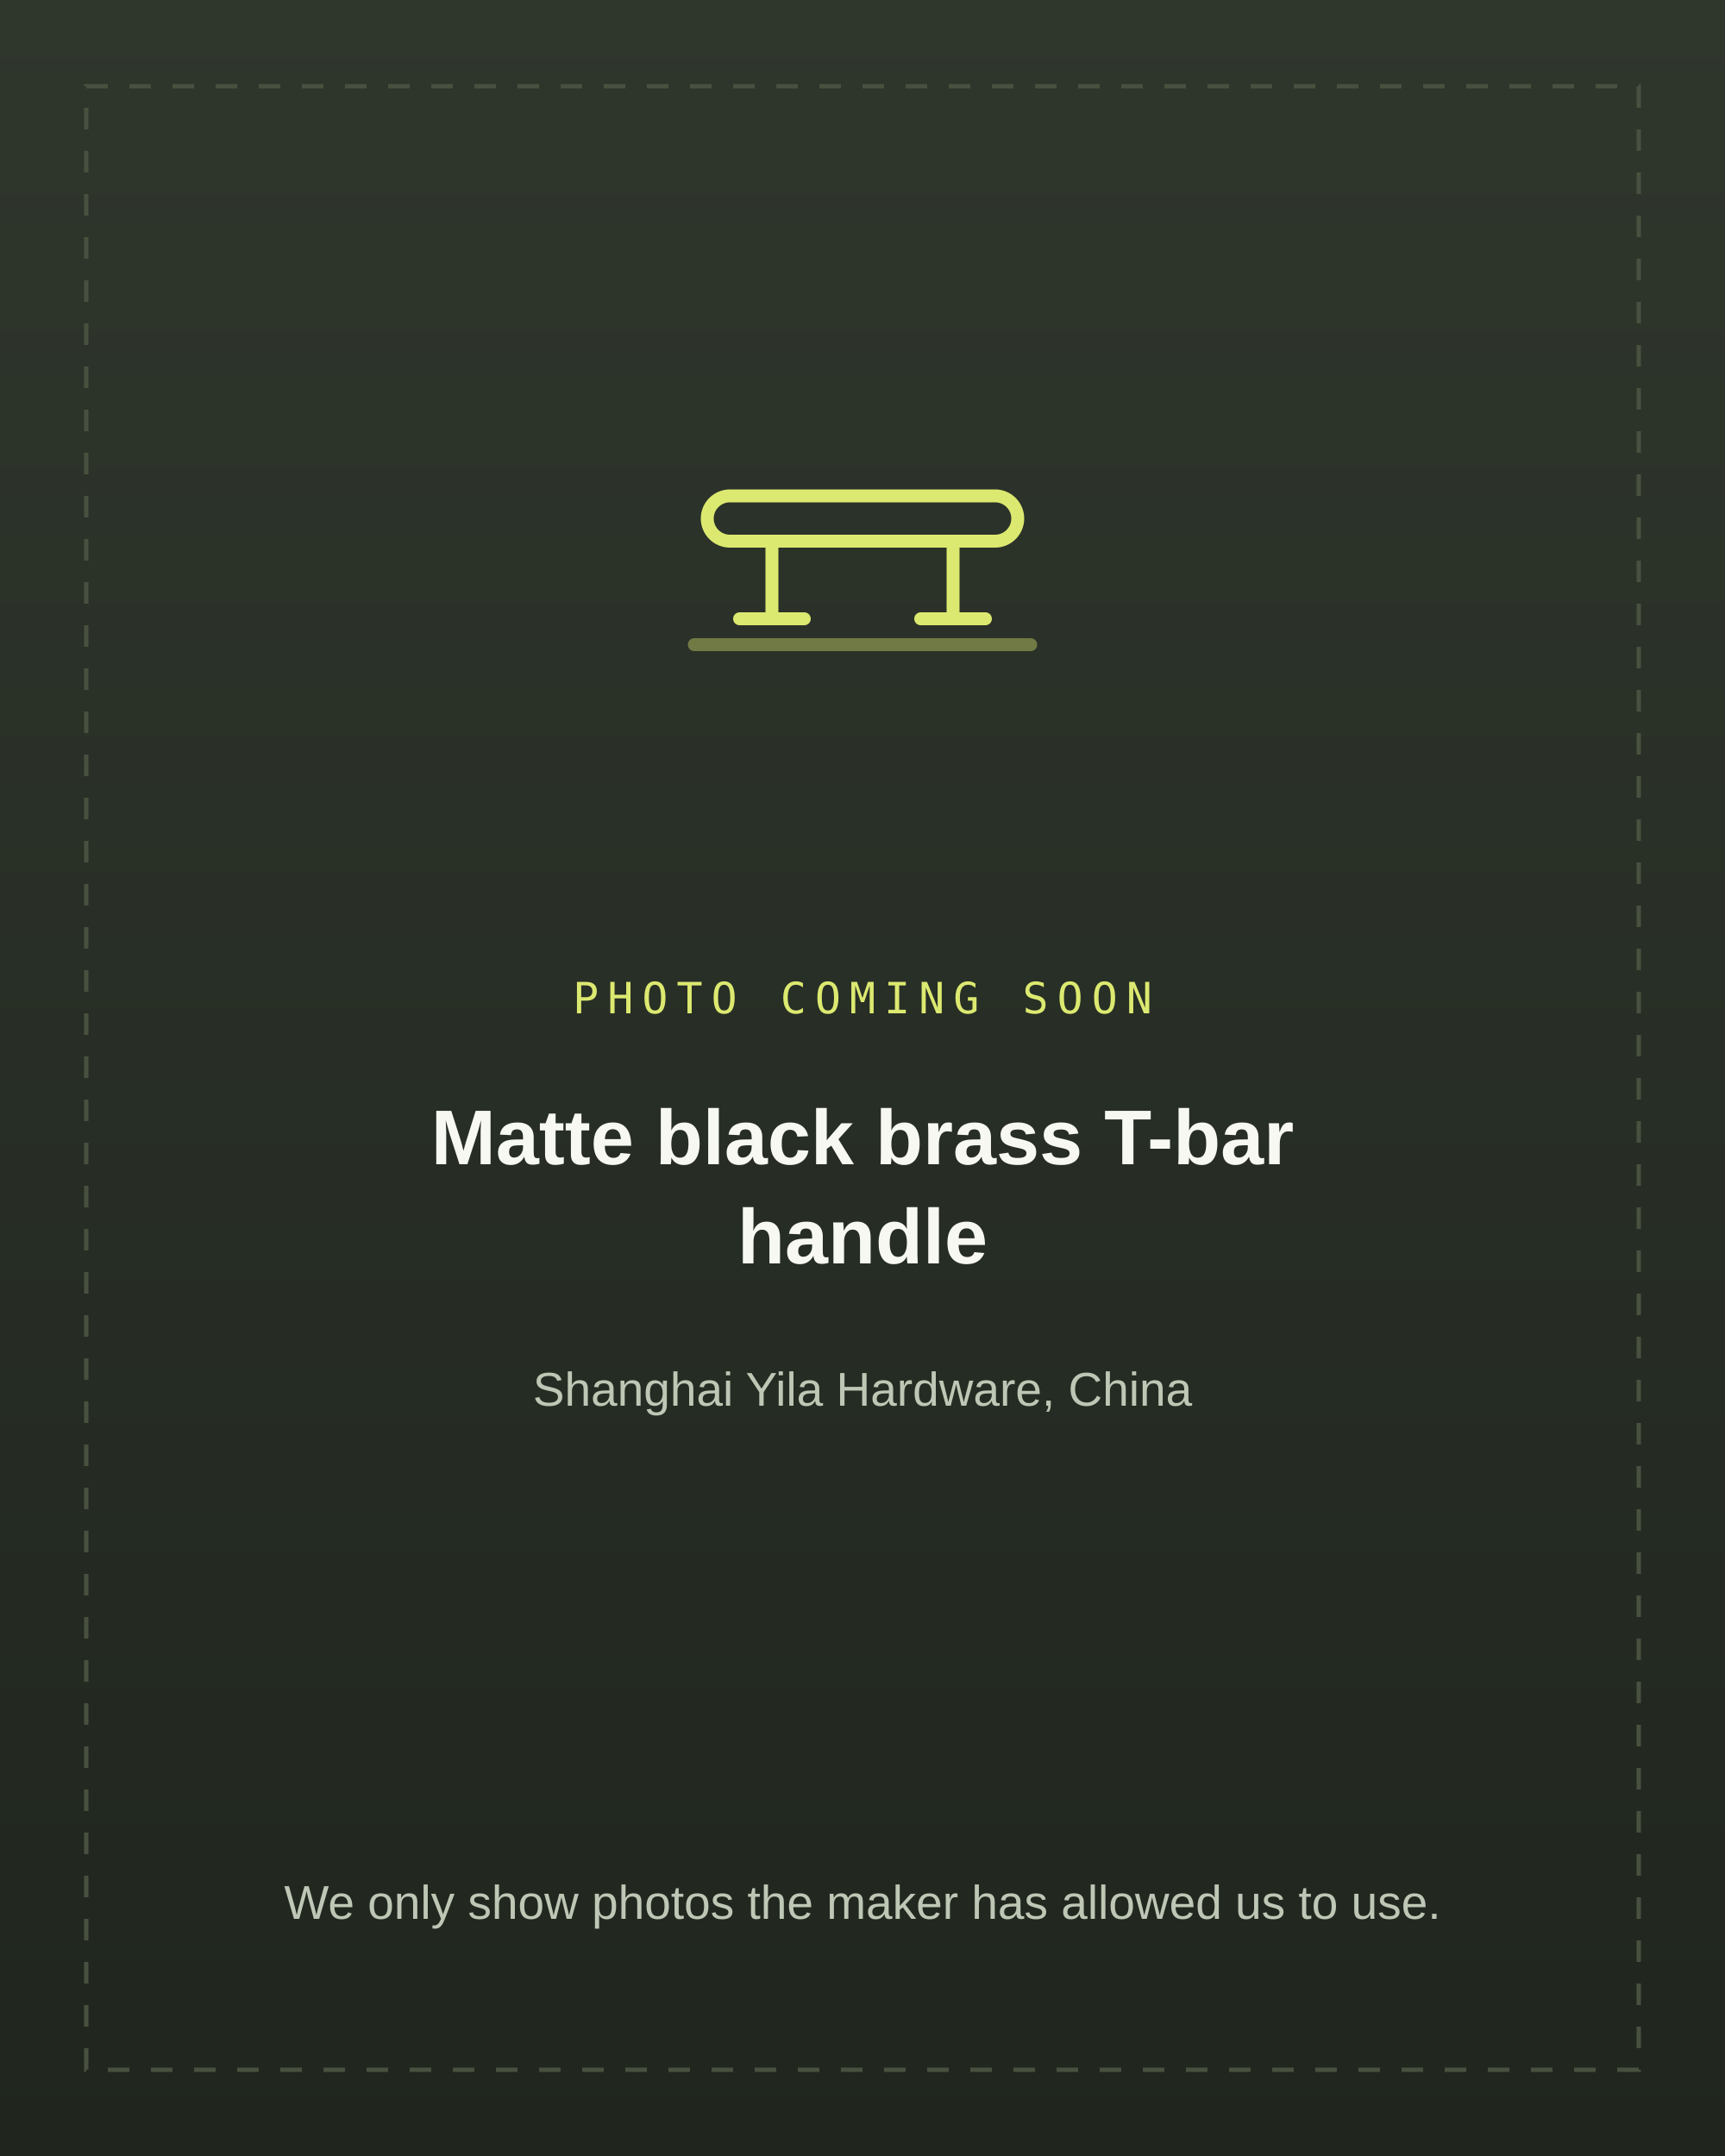
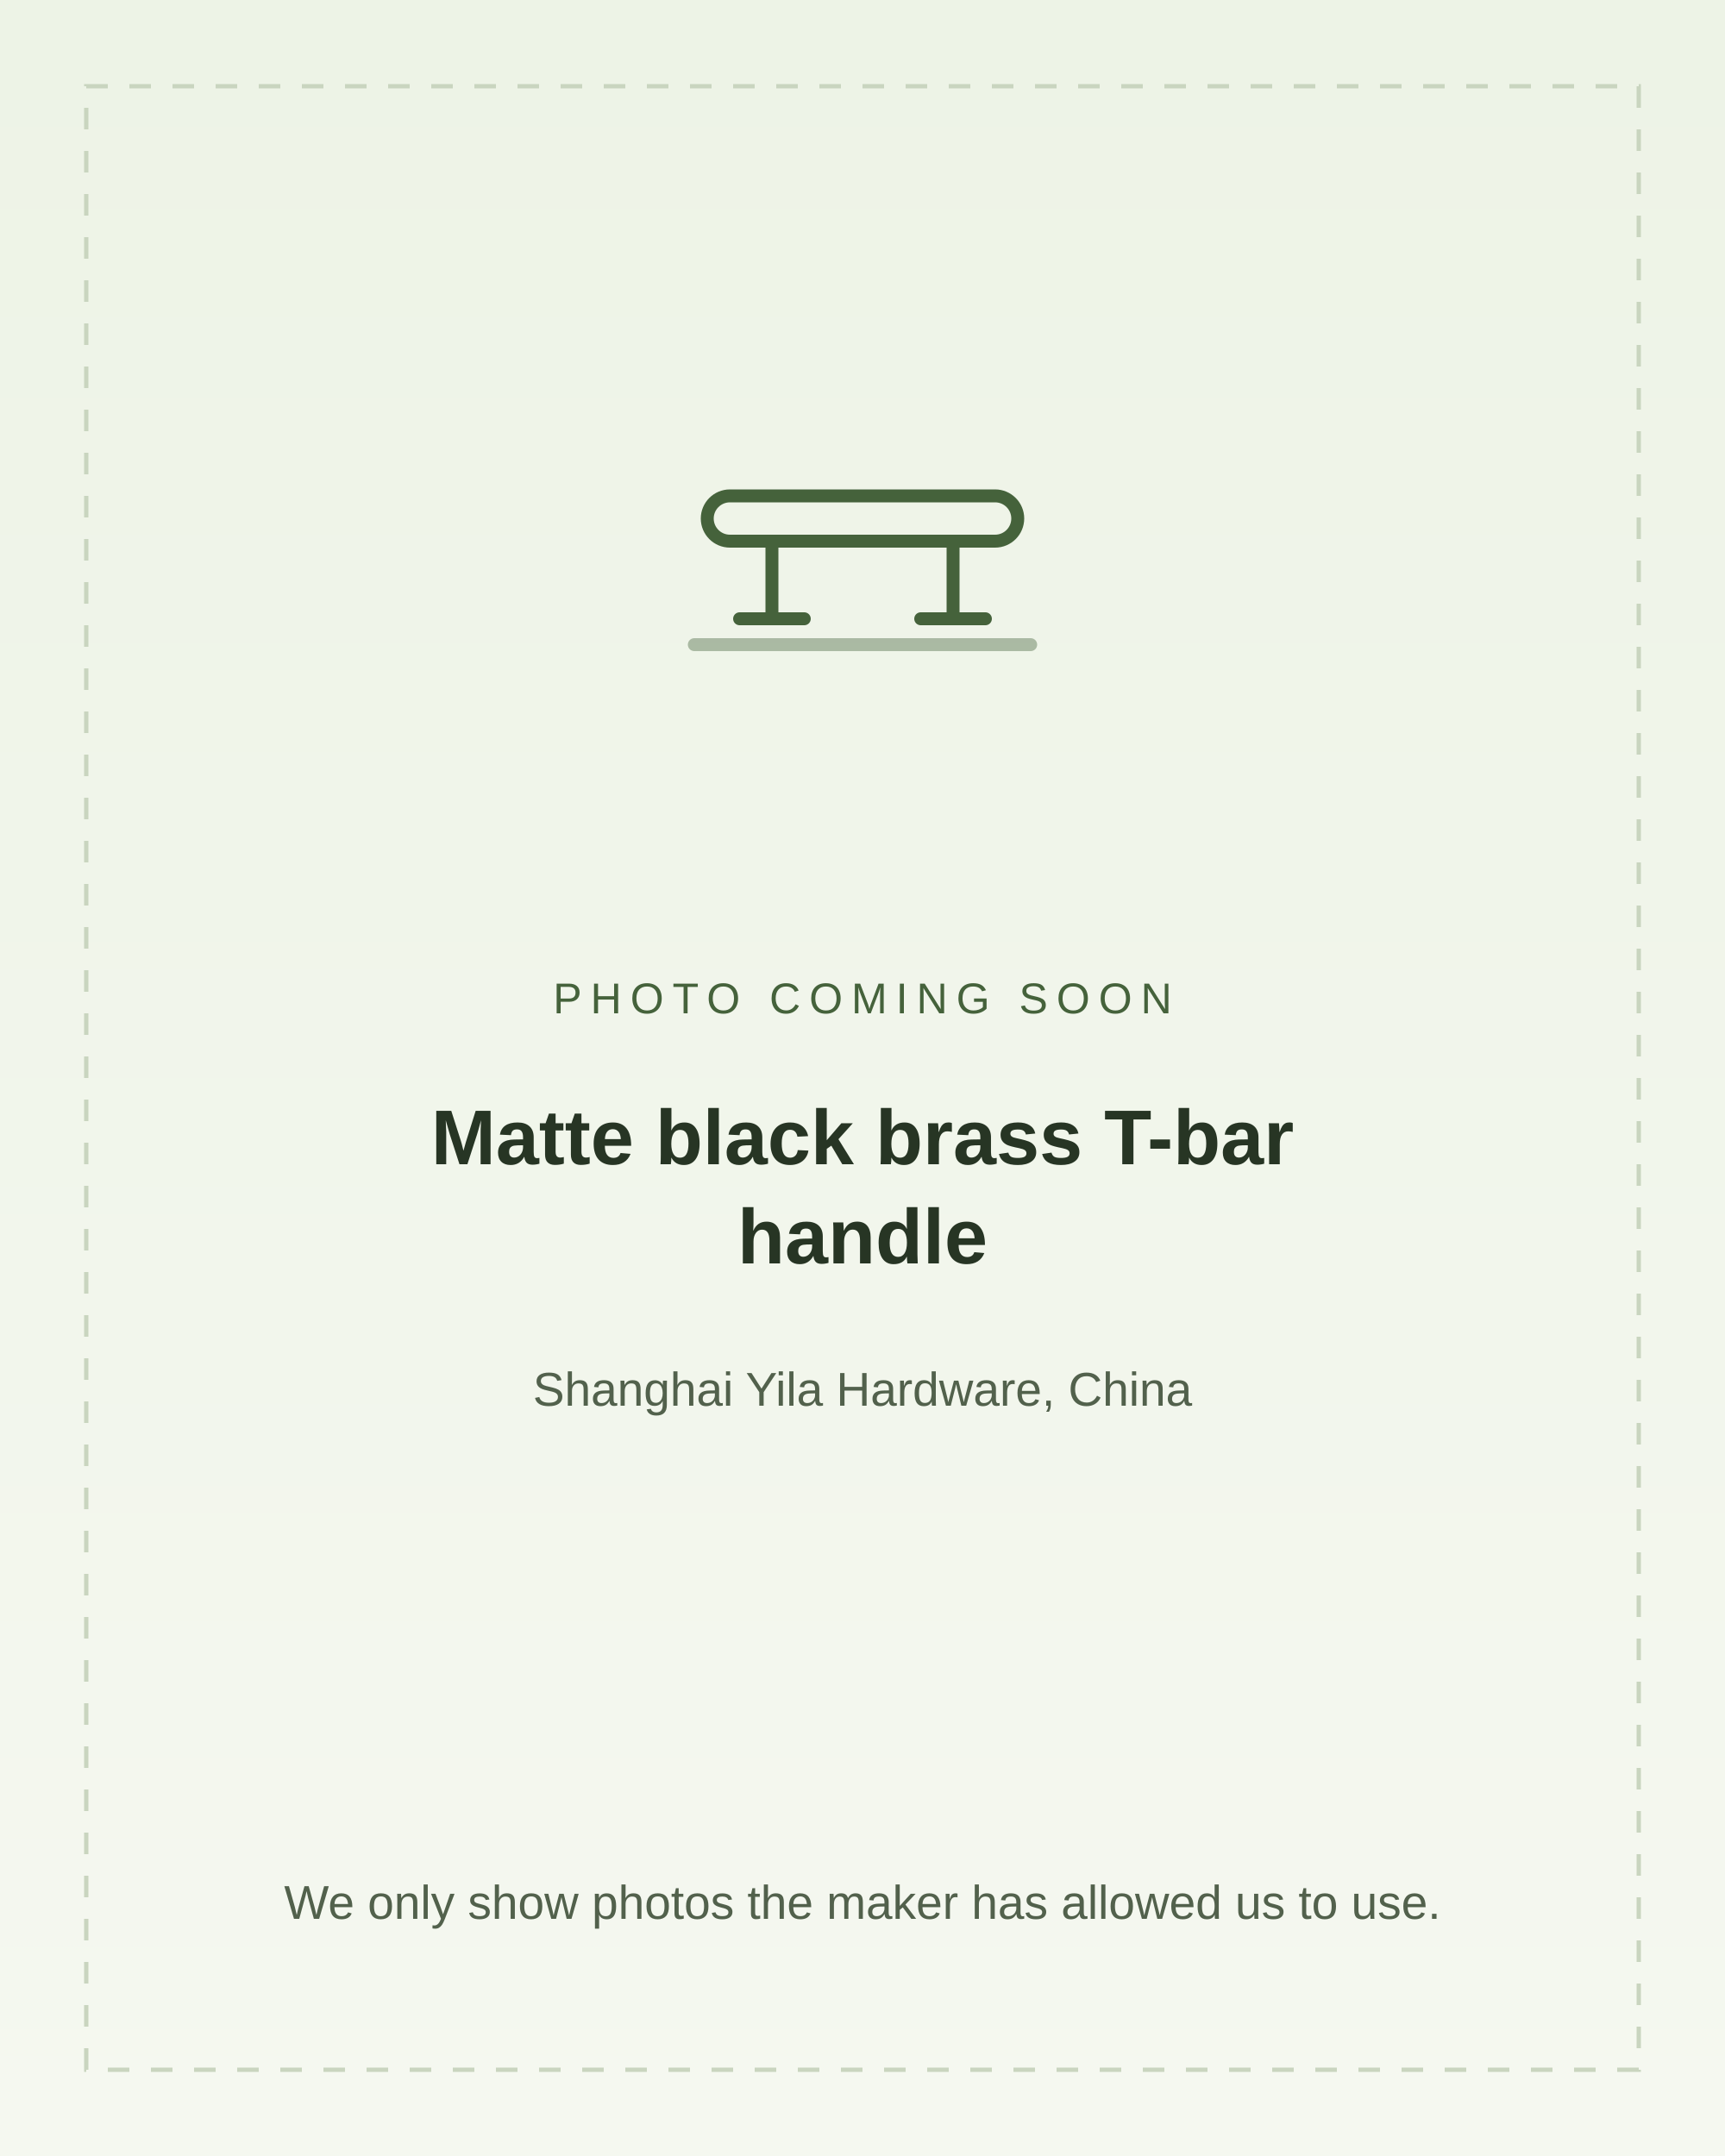
<svg xmlns="http://www.w3.org/2000/svg" viewBox="0 0 800 1000" width="800" height="1000">
  <defs>
    <linearGradient id="bg" x1="0" y1="0" x2="0" y2="1">
-       <stop offset="0" stop-color="#2f362c" />
-       <stop offset="1" stop-color="#20261e" />
+       <stop offset="0" stop-color="#edf3e6" />
+       <stop offset="1" stop-color="#f5f8f0" />
    </linearGradient>
  </defs>
  <rect width="800" height="1000" fill="url(#bg)" />
-   <rect x="40" y="40" width="720" height="920" fill="none" stroke="#48513f" stroke-width="2" stroke-dasharray="10 10" />
-   <g color="#dce970" transform="translate(304 170) scale(3)">
+   <rect x="40" y="40" width="720" height="920" fill="none" stroke="#c9d5bf" stroke-width="2" stroke-dasharray="10 10" />
+   <g color="#45623b" transform="translate(304 170) scale(3)">
    <g fill="none" stroke="currentColor" stroke-width="2" stroke-linecap="round" stroke-linejoin="round">
      <rect x="8" y="20" width="48" height="7" rx="3.5" />
      <path d="M18 27v12M46 27v12M13 39h10M41 39h10" />
      <path d="M6 43h52" stroke-opacity=".4" />
    </g>
  </g>
-   <text x="400" y="470" text-anchor="middle" fill="#dce970" font-family="DM Mono, Consolas, monospace" font-size="20" letter-spacing="4">PHOTO COMING SOON</text>
-   <text x="400" y="540" text-anchor="middle" fill="#f7f8f2" font-family="Manrope, Arial, sans-serif" font-size="36" font-weight="700">Matte black brass T-bar</text>
-   <text x="400" y="586" text-anchor="middle" fill="#f7f8f2" font-family="Manrope, Arial, sans-serif" font-size="36" font-weight="700">handle</text>
-   <text x="400" y="652" text-anchor="middle" fill="#bec7b5" font-family="Manrope, Arial, sans-serif" font-size="22">Shanghai Yila Hardware, China</text>
-   <text x="400" y="890" text-anchor="middle" fill="#bec7b5" font-family="Manrope, Arial, sans-serif" font-size="22">We only show photos the maker has allowed us to use.</text>
+   <text x="400" y="470" text-anchor="middle" fill="#45623b" font-family="Work Sans, Arial, sans-serif" font-size="20" letter-spacing="4">PHOTO COMING SOON</text>
+   <text x="400" y="540" text-anchor="middle" fill="#273524" font-family="Work Sans, Arial, sans-serif" font-size="36" font-weight="700">Matte black brass T-bar</text>
+   <text x="400" y="586" text-anchor="middle" fill="#273524" font-family="Work Sans, Arial, sans-serif" font-size="36" font-weight="700">handle</text>
+   <text x="400" y="652" text-anchor="middle" fill="#52614c" font-family="Work Sans, Arial, sans-serif" font-size="22">Shanghai Yila Hardware, China</text>
+   <text x="400" y="890" text-anchor="middle" fill="#52614c" font-family="Work Sans, Arial, sans-serif" font-size="22">We only show photos the maker has allowed us to use.</text>
</svg>
